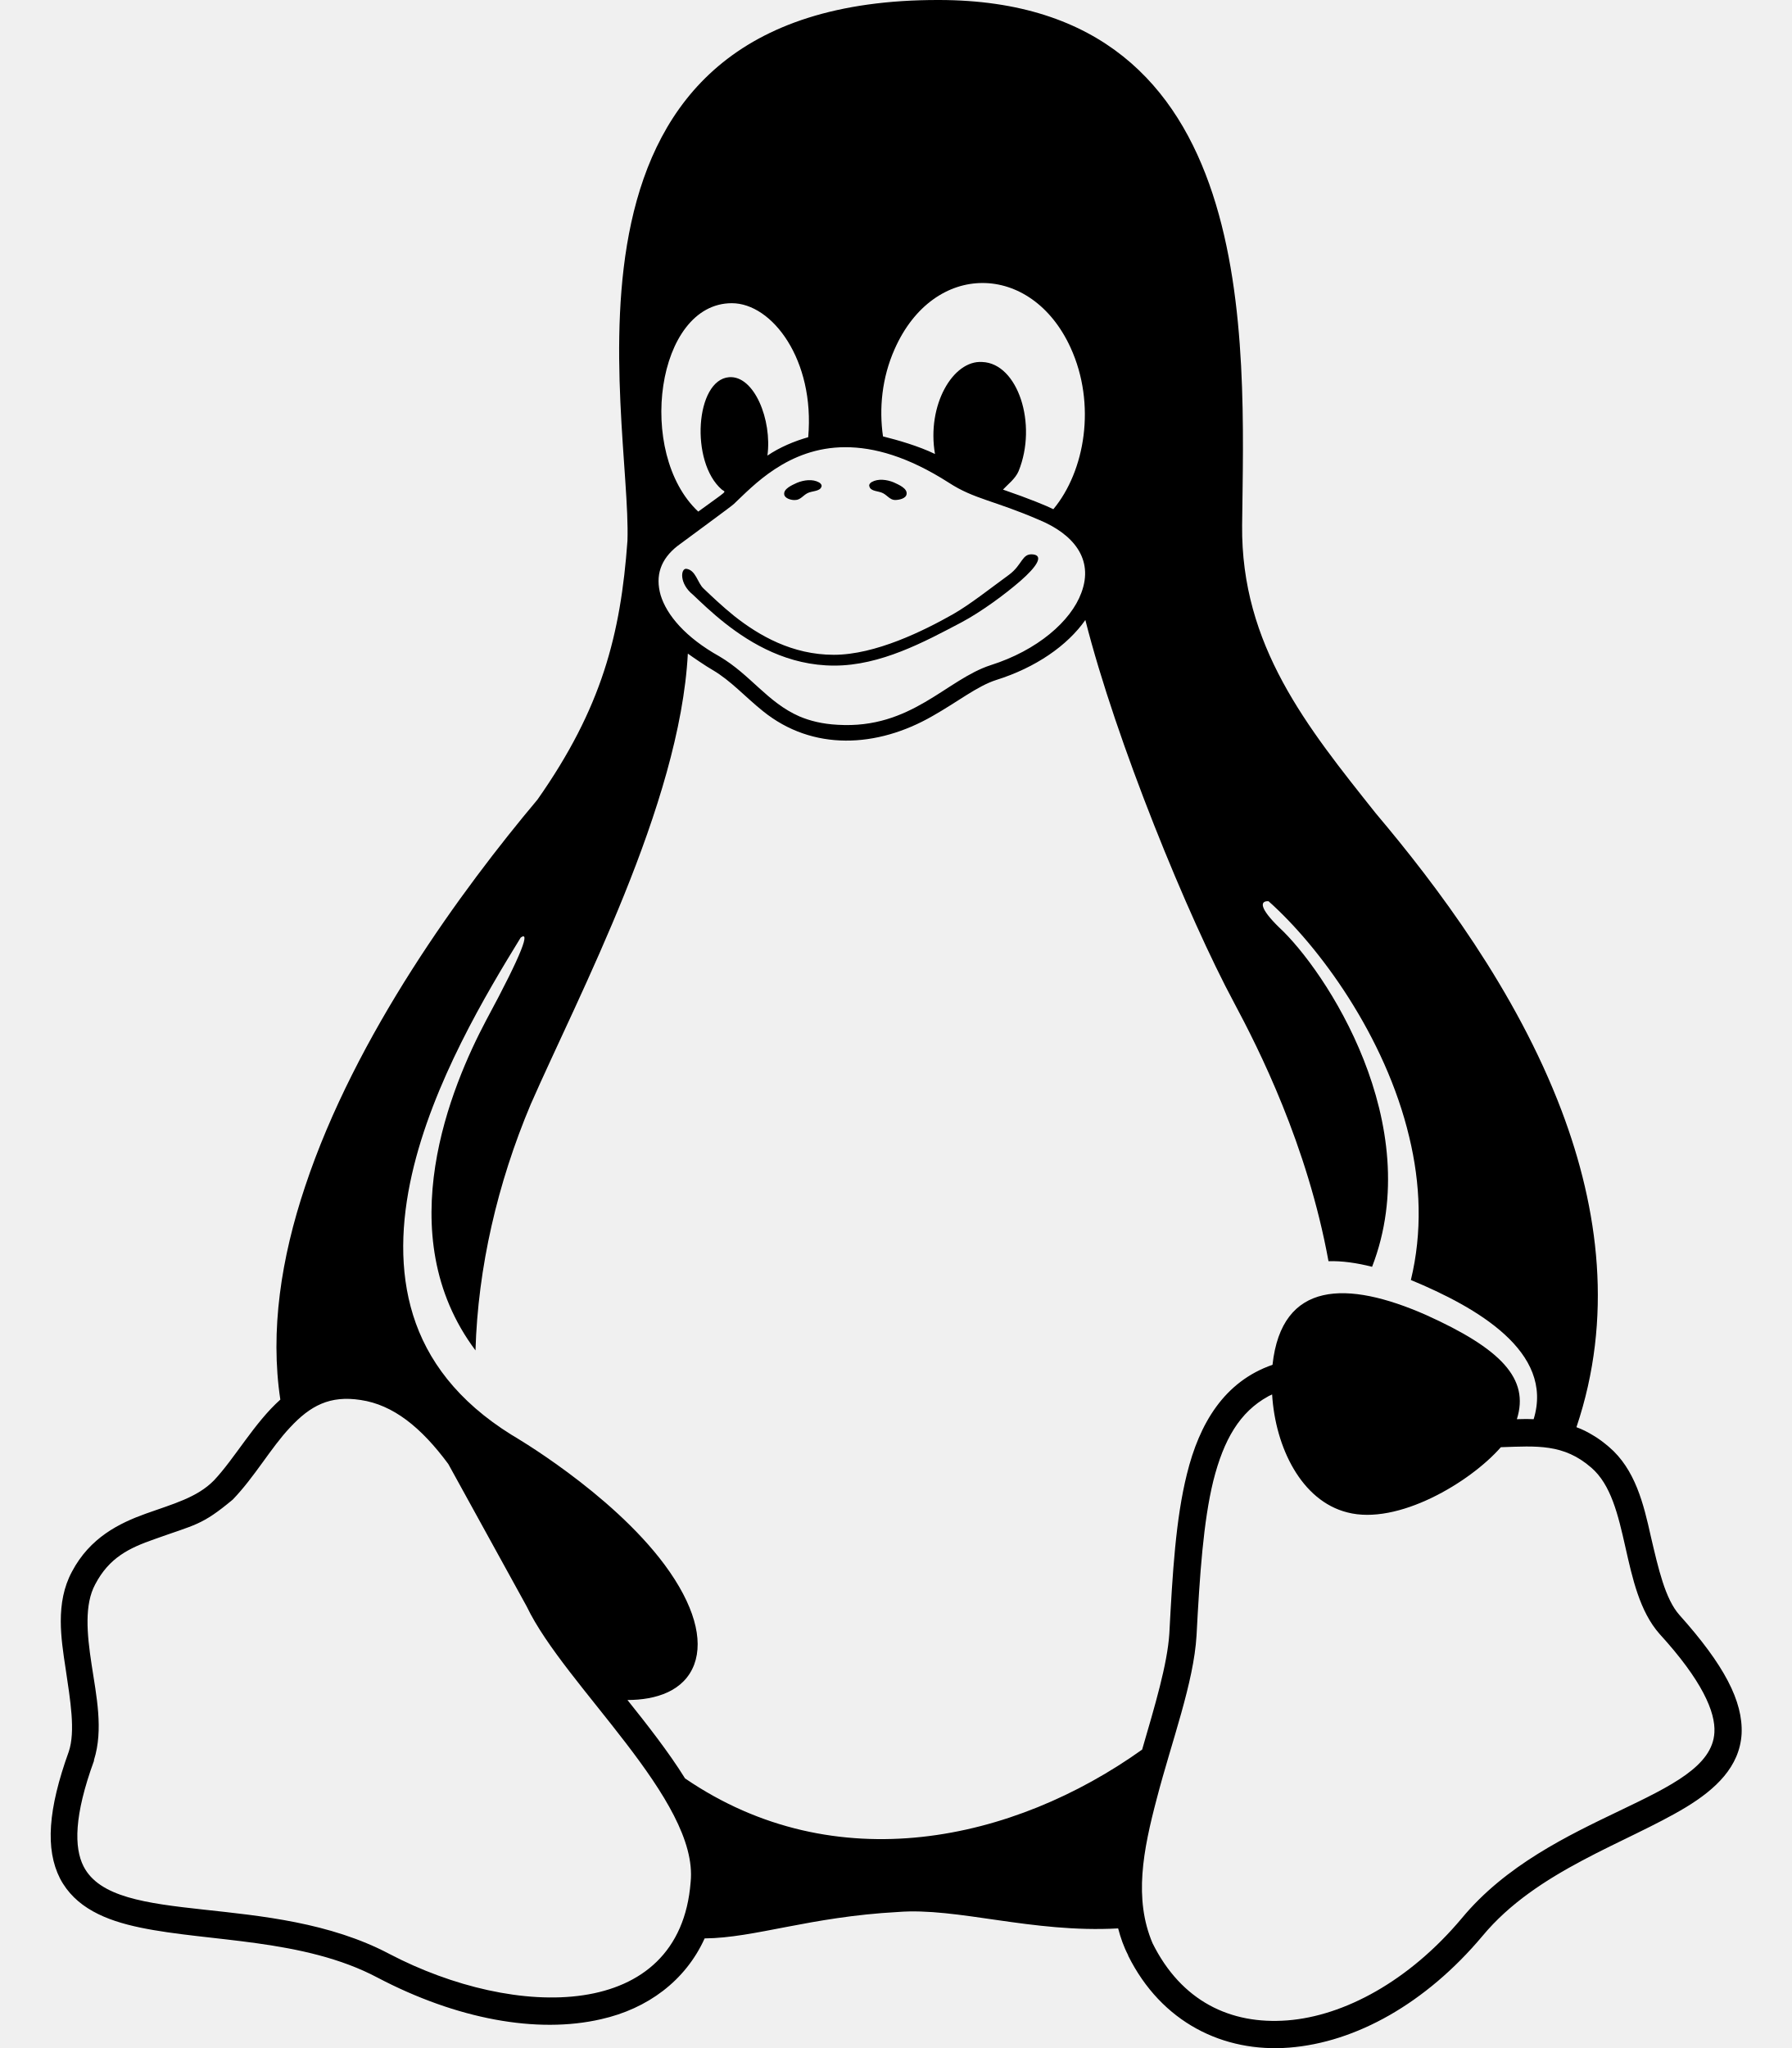
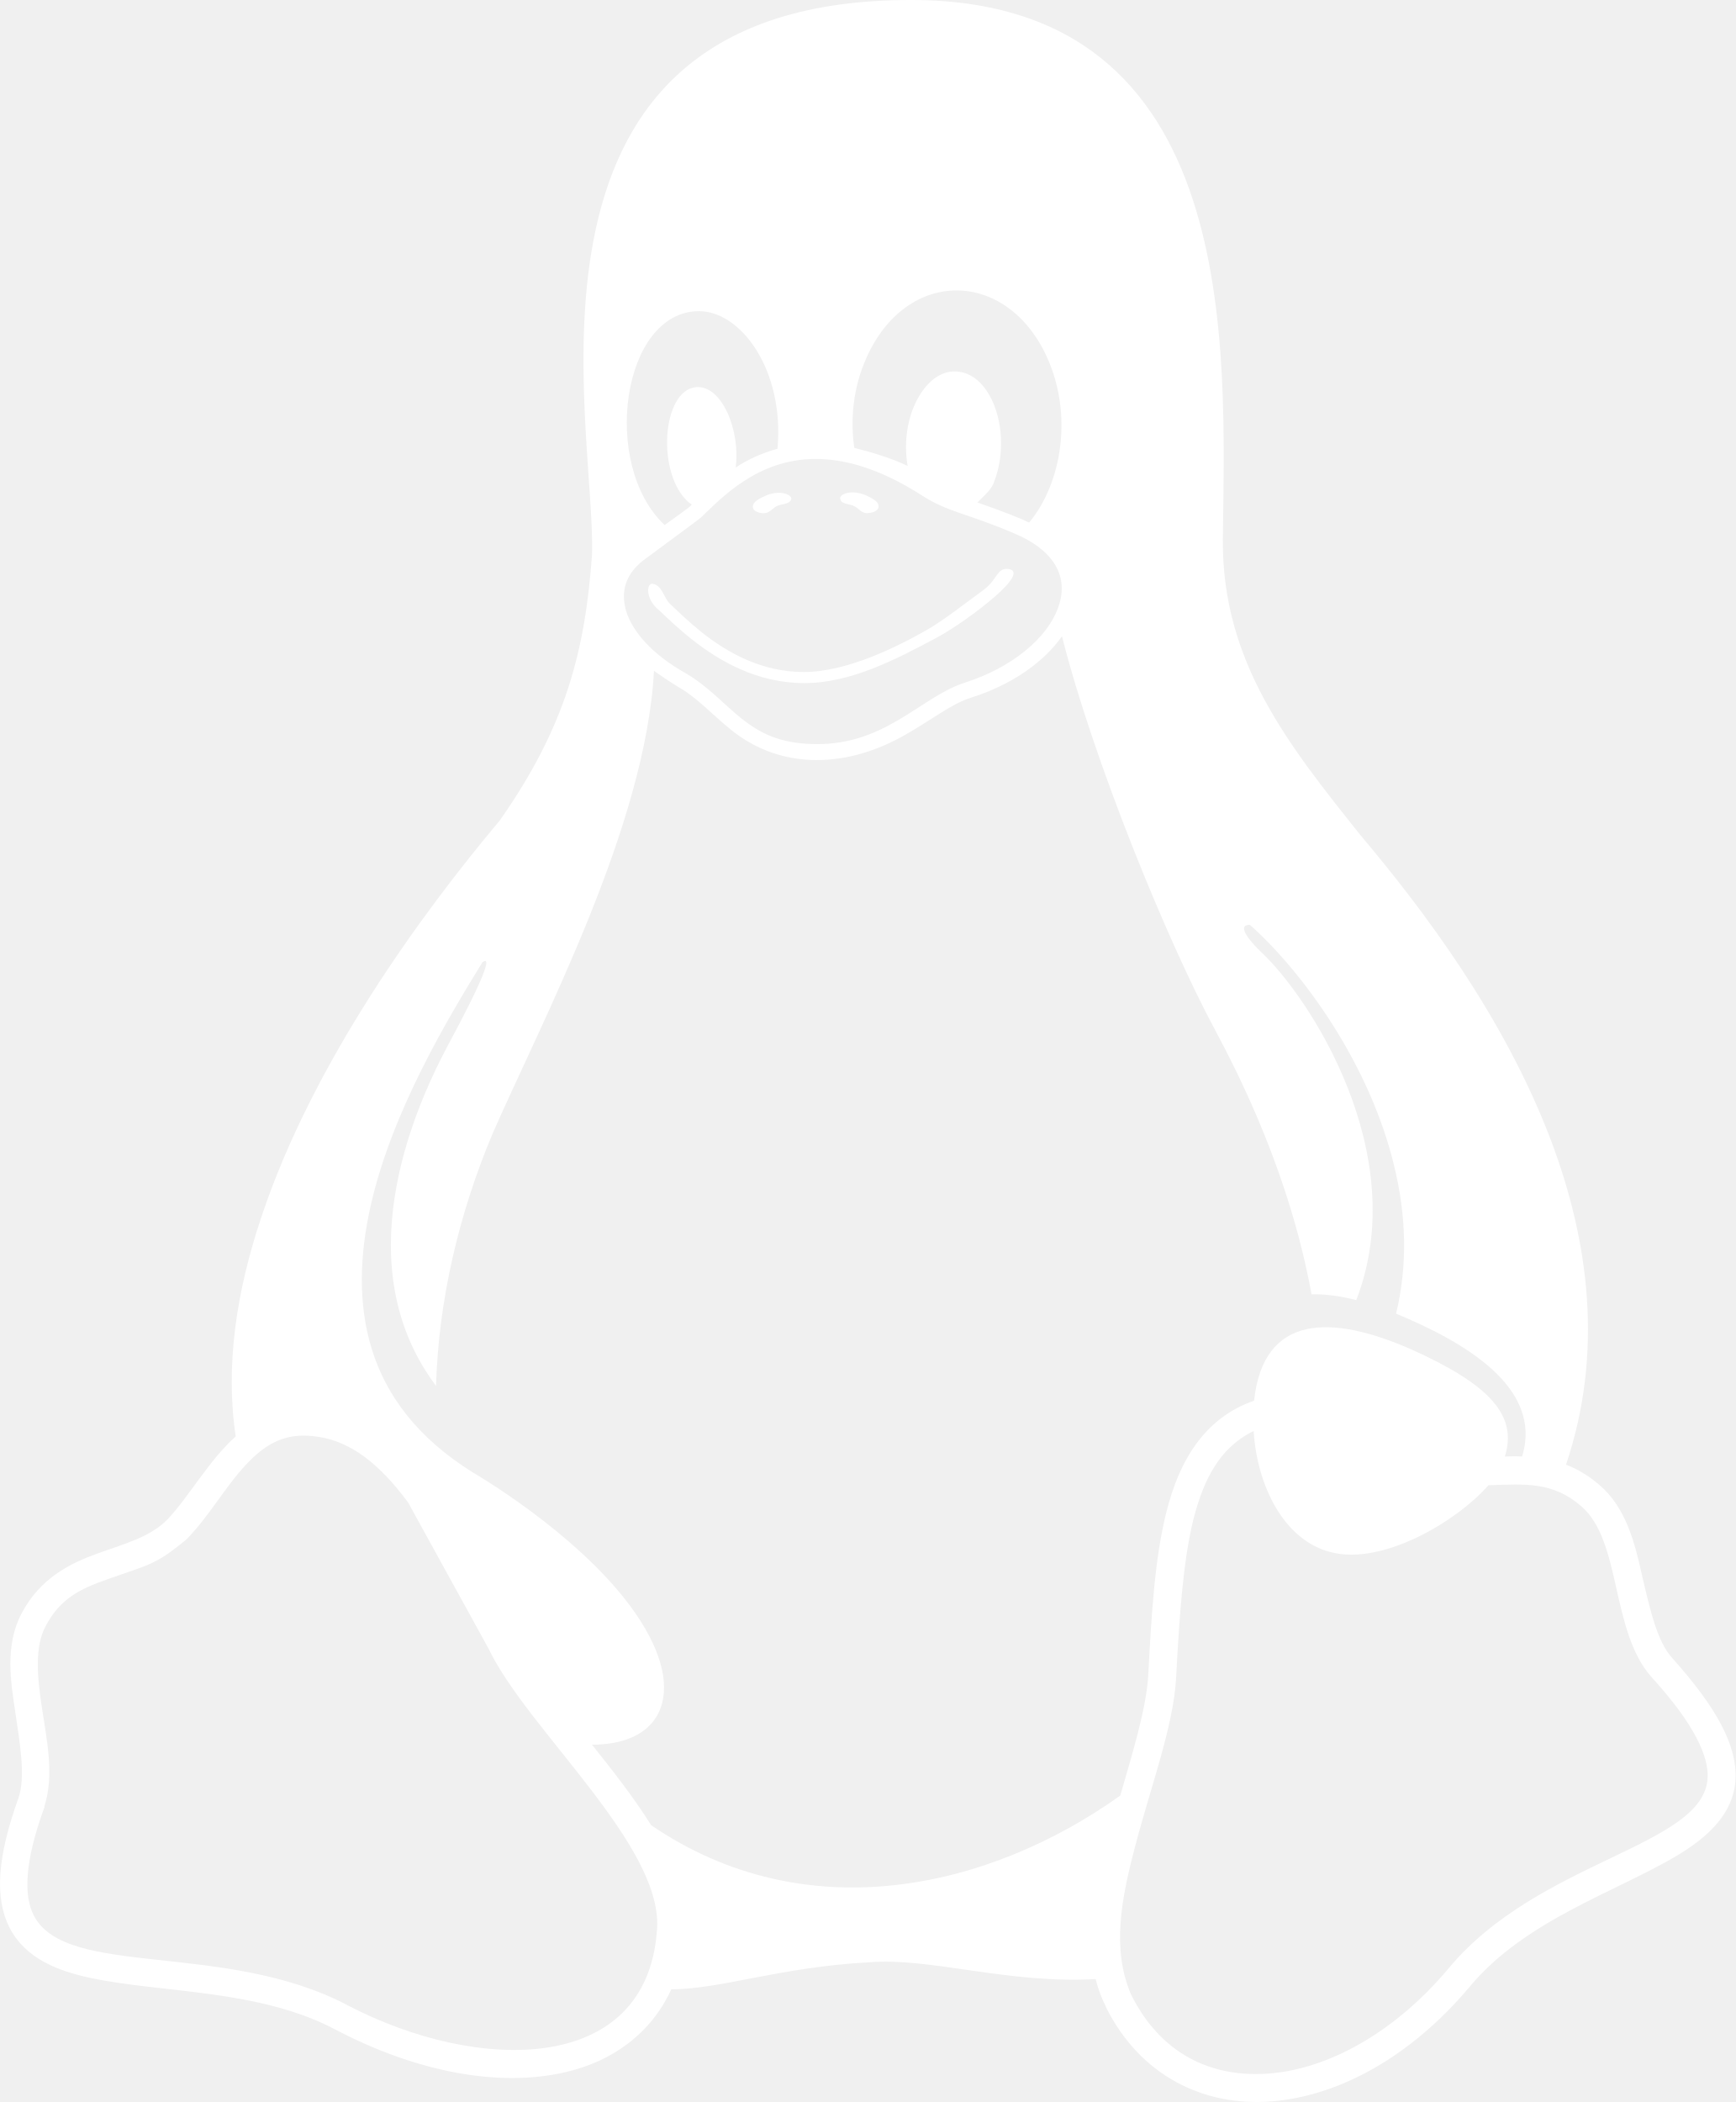
- <svg xmlns="http://www.w3.org/2000/svg" viewBox="0 0 448 512">
-   <path d="M220.8 123.3c1 .5 1.8 1.7 3 1.7 1.1 0 2.8-.4 2.9-1.5.2-1.4-1.9-2.3-3.2-2.9-1.7-.7-3.9-1-5.5-.1-.4.2-.8.7-.6 1.1.3 1.3 2.3 1.1 3.4 1.7zm-21.9 1.7c1.2 0 2-1.2 3-1.7 1.1-.6 3.1-.4 3.5-1.6.2-.4-.2-.9-.6-1.1-1.6-.9-3.8-.6-5.5.1-1.3.6-3.4 1.5-3.2 2.9.1 1 1.8 1.5 2.8 1.4zM420 403.8c-3.6-4-5.3-11.6-7.2-19.7-1.8-8.1-3.9-16.8-10.5-22.4-1.3-1.1-2.6-2.1-4-2.9-1.3-.8-2.7-1.5-4.1-2 9.2-27.3 5.6-54.5-3.7-79.1-11.4-30.1-31.3-56.4-46.5-74.4-17.1-21.5-33.7-41.9-33.4-72C311.1 85.4 315.7.1 234.8 0 132.4-.2 158 103.4 156.9 135.2c-1.7 23.4-6.4 41.8-22.5 64.7-18.9 22.5-45.5 58.8-58.1 96.7-6 17.9-8.8 36.1-6.2 53.3-6.5 5.8-11.4 14.7-16.6 20.2-4.2 4.3-10.3 5.9-17 8.3s-14 6-18.5 14.5c-2.1 3.9-2.8 8.1-2.8 12.4 0 3.9.6 7.9 1.2 11.8 1.2 8.1 2.5 15.7.8 20.8-5.2 14.4-5.9 24.4-2.2 31.7 3.8 7.3 11.4 10.5 20.1 12.3 17.3 3.6 40.8 2.7 59.3 12.5 19.8 10.4 39.9 14.1 55.9 10.4 11.6-2.6 21.1-9.6 25.9-20.2 12.5-.1 26.3-5.4 48.3-6.6 14.9-1.2 33.6 5.3 55.1 4.1.6 2.3 1.4 4.6 2.5 6.7v.1c8.3 16.7 23.8 24.3 40.3 23 16.6-1.3 34.1-11 48.3-27.9 13.6-16.4 36-23.2 50.9-32.2 7.4-4.5 13.4-10.1 13.9-18.3.4-8.2-4.4-17.3-15.5-29.7zM223.7 87.3c9.8-22.2 34.2-21.8 44-.4 6.5 14.2 3.6 30.9-4.3 40.4-1.6-.8-5.9-2.6-12.6-4.9 1.1-1.2 3.1-2.7 3.9-4.6 4.8-11.8-.2-27-9.1-27.3-7.3-.5-13.9 10.8-11.8 23-4.1-2-9.4-3.5-13-4.4-1-6.9-.3-14.6 2.9-21.8zM183 75.8c10.1 0 20.8 14.2 19.1 33.5-3.5 1-7.1 2.5-10.2 4.6 1.2-8.9-3.3-20.1-9.6-19.6-8.4.7-9.8 21.2-1.8 28.1 1 .8 1.9-.2-5.9 5.5-15.6-14.6-10.5-52.1 8.4-52.1zm-13.6 60.7c6.2-4.6 13.6-10 14.1-10.5 4.7-4.4 13.5-14.2 27.9-14.2 7.1 0 15.6 2.3 25.9 8.9 6.3 4.1 11.3 4.4 22.6 9.3 8.4 3.5 13.7 9.7 10.5 18.2-2.6 7.1-11 14.4-22.7 18.1-11.1 3.6-19.8 16-38.2 14.9-3.9-.2-7-1-9.6-2.1-8-3.5-12.2-10.4-20-15-8.6-4.8-13.2-10.4-14.7-15.3-1.4-4.9 0-9 4.2-12.3zm3.3 334c-2.7 35.1-43.9 34.4-75.3 18-29.9-15.8-68.6-6.5-76.5-21.9-2.4-4.7-2.4-12.7 2.6-26.4v-.2c2.4-7.6.6-16-.6-23.9-1.2-7.8-1.8-15 .9-20 3.5-6.7 8.5-9.1 14.8-11.3 10.3-3.7 11.8-3.4 19.6-9.9 5.5-5.7 9.5-12.9 14.3-18 5.1-5.5 10-8.1 17.7-6.9 8.1 1.2 15.1 6.8 21.9 16l19.6 35.6c9.5 19.9 43.1 48.4 41 68.9zm-1.4-25.9c-4.1-6.6-9.6-13.6-14.4-19.6 7.1 0 14.2-2.2 16.7-8.9 2.3-6.2 0-14.9-7.4-24.9-13.5-18.2-38.3-32.5-38.3-32.5-13.5-8.4-21.1-18.7-24.6-29.9s-3-23.3-.3-35.2c5.2-22.9 18.6-45.2 27.2-59.2 2.3-1.7.8 3.2-8.7 20.8-8.5 16.1-24.4 53.3-2.6 82.4.6-20.7 5.5-41.8 13.8-61.5 12-27.4 37.3-74.9 39.3-112.7 1.1.8 4.6 3.2 6.2 4.1 4.6 2.7 8.1 6.7 12.6 10.3 12.4 10 28.5 9.2 42.4 1.2 6.2-3.5 11.2-7.5 15.9-9 9.9-3.1 17.8-8.6 22.3-15 7.7 30.4 25.7 74.3 37.2 95.7 6.1 11.4 18.3 35.5 23.6 64.6 3.3-.1 7 .4 10.9 1.4 13.8-35.7-11.7-74.2-23.3-84.9-4.7-4.6-4.9-6.6-2.6-6.5 12.6 11.2 29.2 33.7 35.2 59 2.8 11.6 3.3 23.7.4 35.7 16.4 6.8 35.9 17.9 30.7 34.8-2.2-.1-3.2 0-4.2 0 3.2-10.1-3.9-17.6-22.8-26.1-19.6-8.6-36-8.6-38.3 12.5-12.1 4.2-18.3 14.7-21.4 27.3-2.8 11.2-3.6 24.7-4.4 39.9-.5 7.7-3.6 18-6.8 29-32.1 22.9-76.7 32.9-114.3 7.2zm257.4-11.5c-.9 16.8-41.2 19.9-63.2 46.5-13.2 15.7-29.4 24.4-43.6 25.5s-26.5-4.8-33.7-19.3c-4.7-11.1-2.4-23.1 1.1-36.3 3.7-14.2 9.2-28.8 9.9-40.6.8-15.2 1.7-28.5 4.2-38.7 2.6-10.3 6.6-17.2 13.7-21.1.3-.2.7-.3 1-.5.8 13.2 7.3 26.6 18.8 29.5 12.6 3.3 30.7-7.5 38.4-16.3 9-.3 15.7-.9 22.6 5.1 9.9 8.5 7.1 30.3 17.1 41.6 10.6 11.6 14 19.5 13.7 24.6zM173.3 148.7c2 1.9 4.7 4.5 8 7.1 6.6 5.2 15.8 10.6 27.3 10.6 11.6 0 22.5-5.9 31.8-10.8 4.9-2.6 10.9-7 14.8-10.4s5.9-6.3 3.1-6.6-2.6 2.6-6 5.1c-4.4 3.2-9.7 7.4-13.9 9.8-7.4 4.2-19.5 10.2-29.9 10.2s-18.7-4.8-24.9-9.7c-3.1-2.5-5.7-5-7.7-6.9-1.5-1.4-1.9-4.6-4.3-4.9-1.4-.1-1.8 3.7 1.7 6.5z" />
+ <svg xmlns="http://www.w3.org/2000/svg" id="Layer_1" data-name="Layer 1" viewBox="0 0 422.85 512.04">
+   <defs>
+     <style>
+       .cls-1 {
+         fill: #fff;
+         stroke-width: 0px;
+       }
+     </style>
+   </defs>
+   <path class="cls-1" d="M208.13,123.3c1,.5,1.8,1.7,3,1.7,1.1,0,2.8-.4,2.9-1.5.2-1.4-1.9-2.3-3.2-2.9-1.7-.7-3.9-1-5.5-.1-.4.2-.8.7-.6,1.1.3,1.3,2.3,1.1,3.4,1.7h0ZM186.23,125c1.2,0,2-1.2,3-1.7,1.1-.6,3.1-.4,3.5-1.6.2-.4-.2-.9-.6-1.1-1.6-.9-3.8-.6-5.5.1-1.3.6-3.4,1.5-3.2,2.9.1,1,1.8,1.5,2.8,1.4ZM407.33,403.8c-3.6-4-5.3-11.6-7.2-19.7-1.8-8.1-3.9-16.8-10.5-22.4-1.3-1.1-2.6-2.1-4-2.9-1.3-.8-2.7-1.5-4.1-2,9.2-27.3,5.6-54.5-3.7-79.1-11.4-30.1-31.3-56.4-46.5-74.4-17.1-21.5-33.7-41.9-33.4-72C298.43,85.4,303.03.1,222.13,0c-102.4-.2-76.8,103.4-77.9,135.2-1.7,23.4-6.4,41.8-22.5,64.7-18.9,22.5-45.5,58.8-58.1,96.7-6,17.9-8.8,36.1-6.2,53.3-6.5,5.8-11.4,14.7-16.6,20.2-4.2,4.3-10.3,5.9-17,8.3s-14,6-18.5,14.5c-2.1,3.9-2.8,8.1-2.8,12.4,0,3.9.6,7.9,1.2,11.8,1.2,8.1,2.5,15.7.8,20.8-5.2,14.4-5.9,24.4-2.2,31.7,3.8,7.3,11.4,10.5,20.1,12.3,17.3,3.6,40.8,2.7,59.3,12.5,19.8,10.4,39.9,14.1,55.9,10.4,11.6-2.6,21.1-9.6,25.9-20.2,12.5-.1,26.3-5.4,48.3-6.6,14.9-1.2,33.6,5.3,55.1,4.1.6,2.3,1.4,4.6,2.5,6.7v.1c8.3,16.7,23.8,24.3,40.3,23,16.6-1.3,34.1-11,48.3-27.9,13.6-16.4,36-23.2,50.9-32.2,7.4-4.5,13.4-10.1,13.9-18.3.4-8.2-4.4-17.3-15.5-29.7h0ZM211.03,87.3c9.8-22.2,34.2-21.8,44-.4,6.5,14.2,3.6,30.9-4.3,40.4-1.6-.8-5.9-2.6-12.6-4.9,1.1-1.2,3.1-2.7,3.9-4.6,4.8-11.8-.2-27-9.1-27.3-7.3-.5-13.9,10.8-11.8,23-4.1-2-9.4-3.5-13-4.4-1-6.9-.3-14.6,2.9-21.8ZM170.33,75.8c10.1,0,20.8,14.2,19.1,33.5-3.5,1-7.1,2.5-10.2,4.6,1.2-8.9-3.3-20.1-9.6-19.6-8.4.7-9.8,21.2-1.8,28.1,1,.8,1.9-.2-5.9,5.5-15.6-14.6-10.5-52.1,8.4-52.1ZM156.73,136.5c6.2-4.6,13.6-10,14.1-10.5,4.7-4.4,13.5-14.2,27.9-14.2,7.1,0,15.6,2.3,25.9,8.9,6.3,4.1,11.3,4.4,22.6,9.3,8.4,3.5,13.7,9.7,10.5,18.2-2.6,7.1-11,14.4-22.7,18.1-11.1,3.6-19.8,16-38.2,14.9-3.9-.2-7-1-9.6-2.1-8-3.5-12.2-10.4-20-15-8.6-4.8-13.2-10.4-14.7-15.3-1.4-4.9,0-9,4.2-12.3h0ZM160.03,470.5c-2.7,35.1-43.9,34.4-75.3,18-29.9-15.8-68.6-6.5-76.5-21.9-2.4-4.7-2.4-12.7,2.6-26.4v-.2c2.4-7.6.6-16-.6-23.9-1.2-7.8-1.8-15,.9-20,3.5-6.7,8.5-9.1,14.8-11.3,10.3-3.7,11.8-3.4,19.6-9.9,5.5-5.7,9.5-12.9,14.3-18,5.1-5.5,10-8.1,17.7-6.9,8.1,1.2,15.1,6.8,21.9,16l19.6,35.6c9.5,19.9,43.1,48.4,41,68.9h0ZM158.63,444.6c-4.1-6.6-9.6-13.6-14.4-19.6,7.1,0,14.2-2.2,16.7-8.9,2.3-6.2,0-14.9-7.4-24.9-13.5-18.2-38.3-32.5-38.3-32.5-13.5-8.4-21.1-18.7-24.6-29.9s-3-23.3-.3-35.2c5.2-22.9,18.6-45.2,27.2-59.2,2.3-1.7.8,3.2-8.7,20.8-8.5,16.1-24.4,53.3-2.6,82.4.6-20.7,5.5-41.8,13.8-61.5,12-27.4,37.3-74.9,39.3-112.7,1.1.8,4.6,3.2,6.2,4.1,4.6,2.7,8.1,6.7,12.6,10.3,12.4,10,28.5,9.2,42.4,1.2,6.2-3.5,11.2-7.5,15.9-9,9.9-3.1,17.8-8.6,22.3-15,7.7,30.4,25.7,74.3,37.2,95.7,6.1,11.4,18.3,35.5,23.6,64.6,3.3-.1,7,.4,10.9,1.4,13.8-35.7-11.7-74.2-23.3-84.9-4.7-4.6-4.9-6.6-2.6-6.5,12.6,11.2,29.2,33.7,35.2,59,2.8,11.6,3.3,23.7.4,35.7,16.4,6.8,35.9,17.9,30.7,34.8-2.2-.1-3.2,0-4.2,0,3.2-10.1-3.9-17.6-22.8-26.1-19.6-8.6-36-8.6-38.3,12.5-12.1,4.2-18.3,14.7-21.4,27.3-2.8,11.2-3.6,24.7-4.4,39.9-.5,7.7-3.6,18-6.8,29-32.1,22.9-76.7,32.9-114.3,7.2h0ZM416.03,433.1c-.9,16.8-41.2,19.9-63.2,46.5-13.2,15.7-29.4,24.4-43.6,25.5s-26.5-4.8-33.7-19.3c-4.7-11.1-2.4-23.1,1.1-36.3,3.7-14.2,9.2-28.8,9.9-40.6.8-15.2,1.7-28.5,4.2-38.7,2.6-10.3,6.6-17.2,13.7-21.1.3-.2.7-.3,1-.5.8,13.2,7.3,26.6,18.8,29.5,12.6,3.3,30.7-7.5,38.4-16.3,9-.3,15.7-.9,22.6,5.1,9.9,8.5,7.1,30.3,17.1,41.6,10.6,11.6,14,19.5,13.7,24.6h0ZM160.63,148.7c2,1.9,4.7,4.5,8,7.1,6.6,5.2,15.8,10.6,27.3,10.6s22.5-5.9,31.8-10.8c4.9-2.6,10.9-7,14.8-10.4,3.9-3.4,5.9-6.3,3.1-6.6s-2.6,2.6-6,5.1c-4.4,3.2-9.7,7.4-13.9,9.8-7.4,4.2-19.5,10.2-29.9,10.2s-18.7-4.8-24.9-9.7c-3.1-2.5-5.7-5-7.7-6.9-1.5-1.4-1.9-4.6-4.3-4.9-1.4-.1-1.8,3.7,1.7,6.5h0Z" />
</svg>
